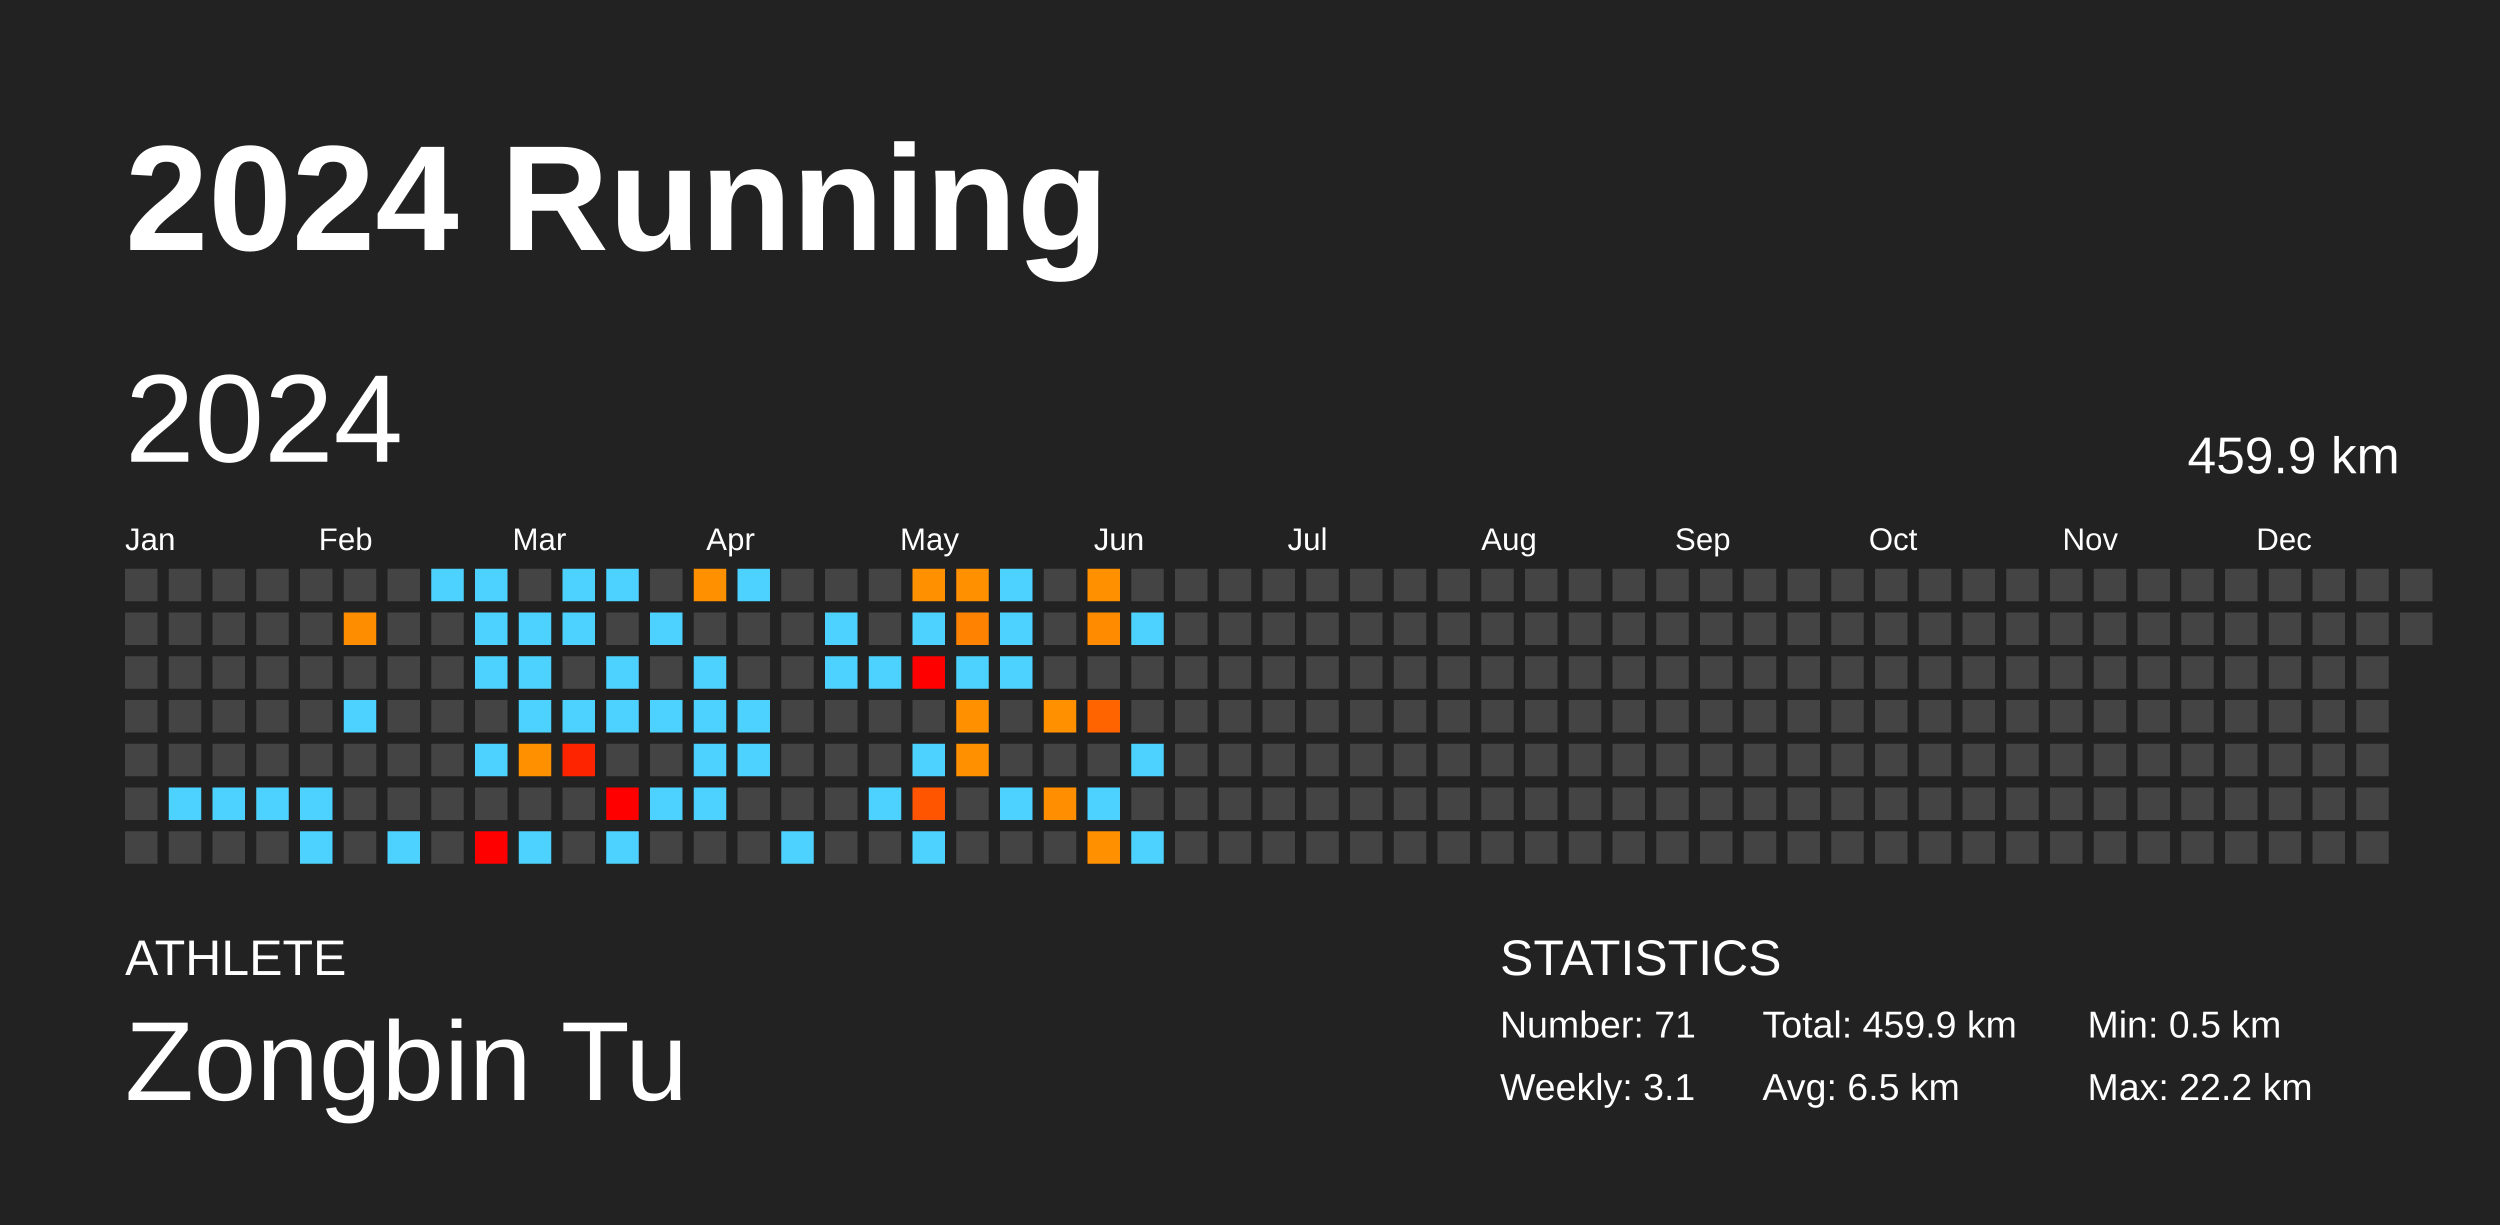
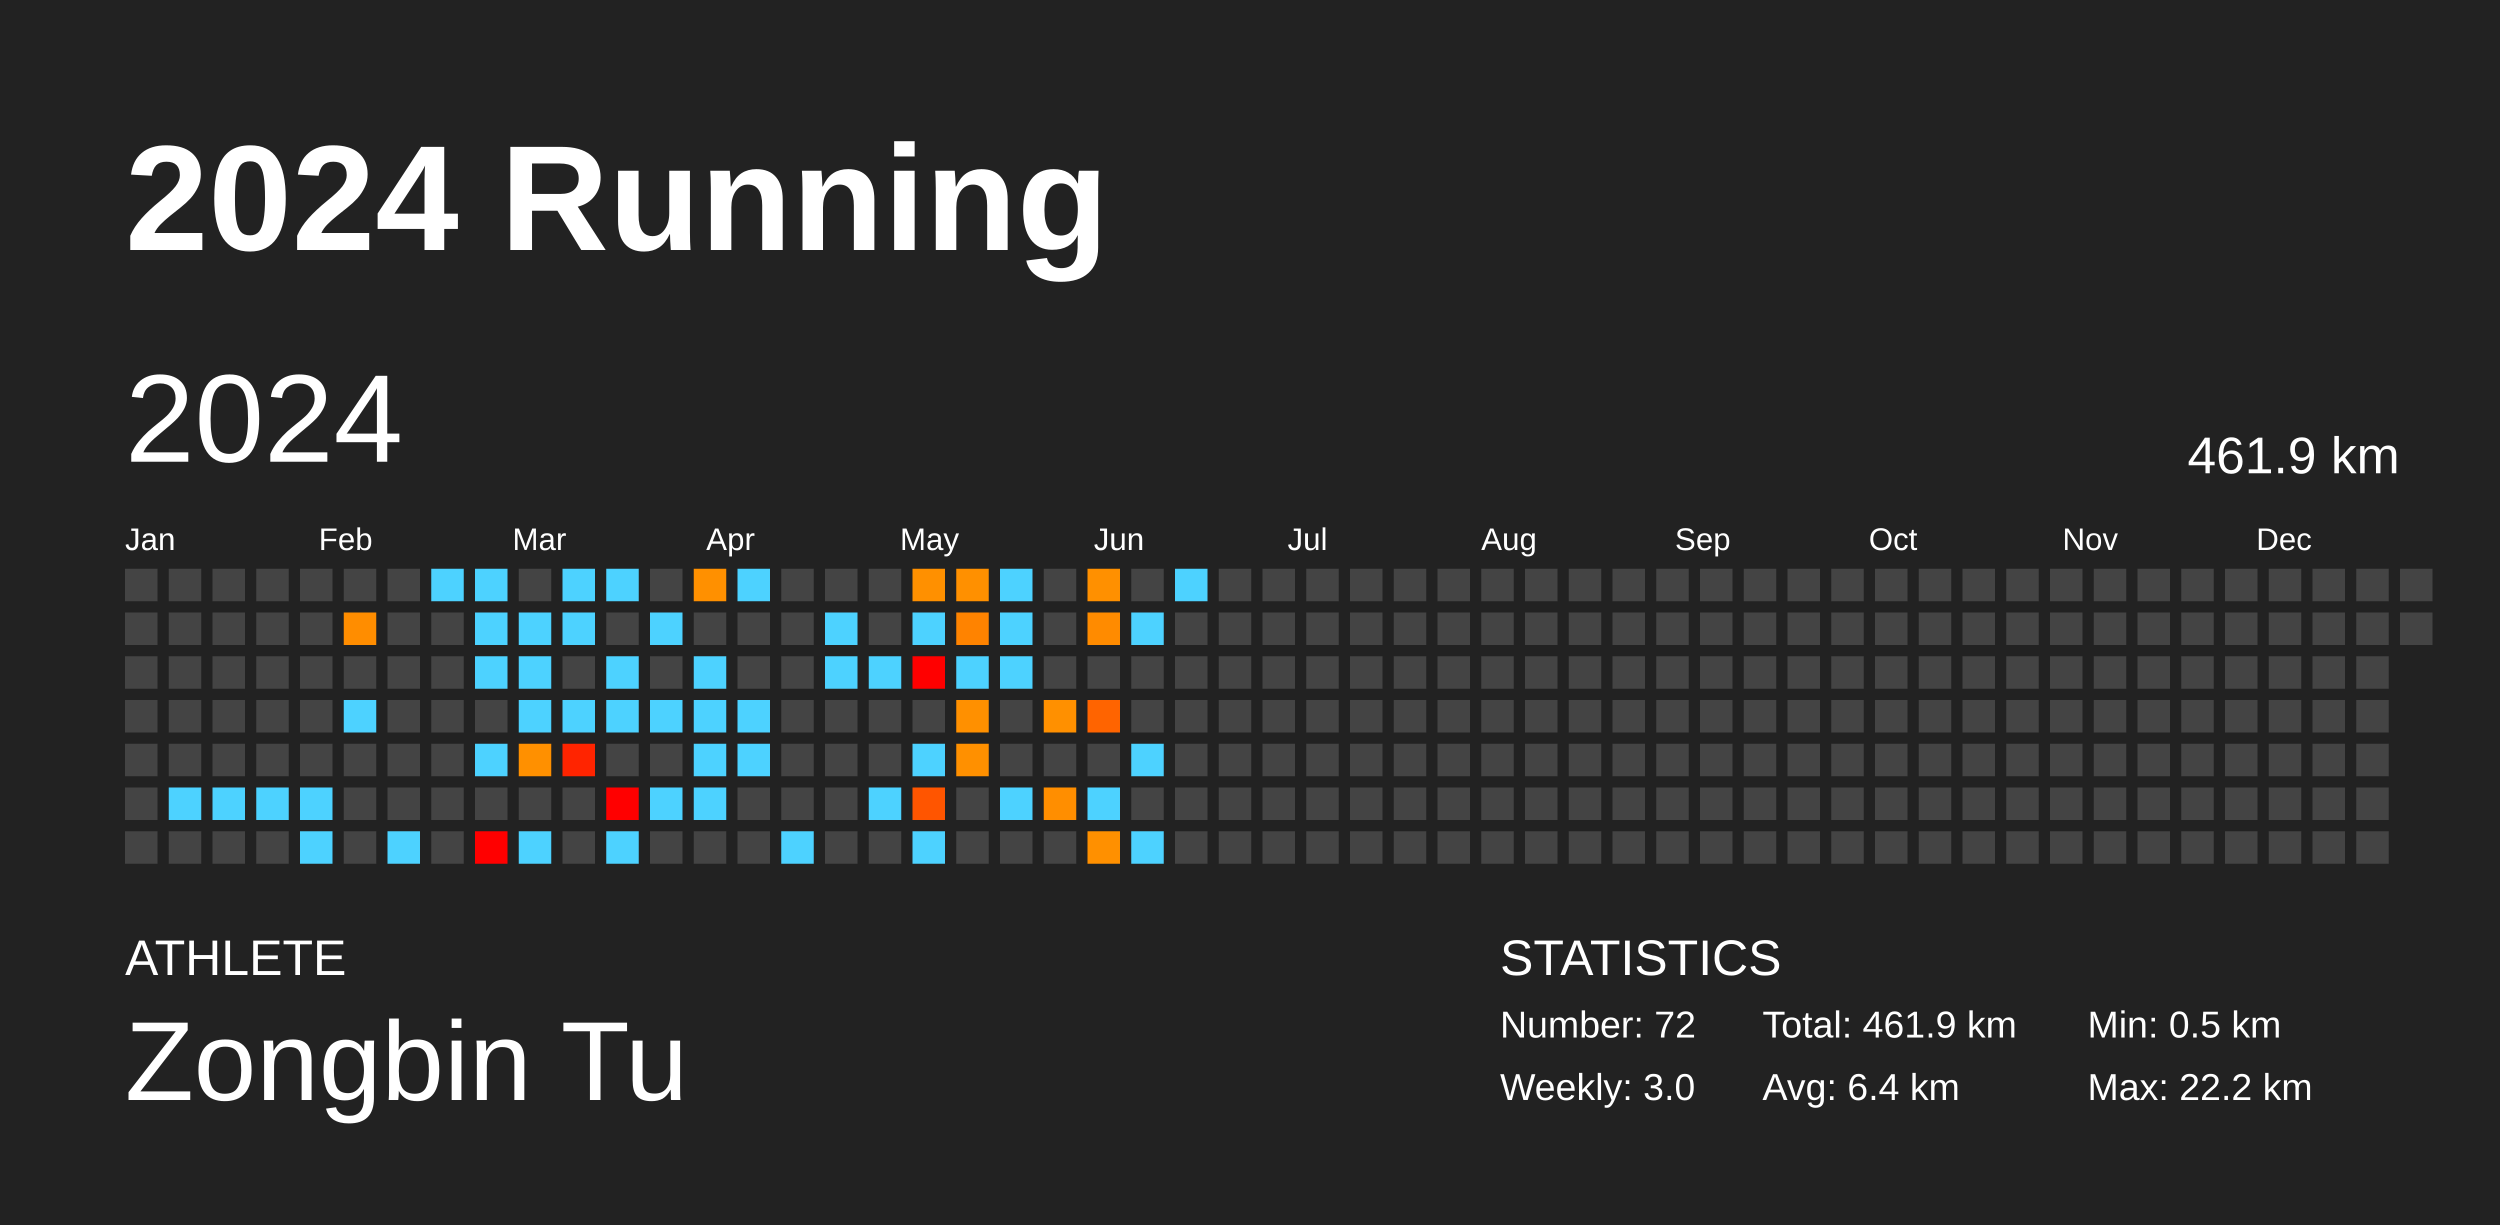
<svg xmlns="http://www.w3.org/2000/svg" baseProfile="full" height="98mm" version="1.1" viewBox="0,0,200,98" width="200mm">
  <defs />
  <rect fill="#222222" height="98" width="200" x="0" y="0" />
  <text fill="#FFFFFF" style="font-size:12px; font-family:Arial; font-weight:bold;" x="10" y="20">2024 Running</text>
  <text fill="#FFFFFF" style="font-size:4px; font-family:Arial" x="10" y="78">ATHLETE</text>
  <text fill="#FFFFFF" style="font-size:9px; font-family:Arial" x="10" y="88">Zongbin Tu</text>
  <text fill="#FFFFFF" style="font-size:4px; font-family:Arial" x="120" y="78">STATISTICS</text>
-   <text fill="#FFFFFF" style="font-size:3px; font-family:Arial" x="120" y="83">Number: 71</text>
-   <text fill="#FFFFFF" style="font-size:3px; font-family:Arial" x="120" y="88">Weekly: 3.1</text>
-   <text fill="#FFFFFF" style="font-size:3px; font-family:Arial" x="141" y="83">Total: 459.9 km</text>
-   <text fill="#FFFFFF" style="font-size:3px; font-family:Arial" x="141" y="88">Avg: 6.5 km</text>
+   <text fill="#FFFFFF" style="font-size:3px; font-family:Arial" x="120" y="83">Number: 72</text>
+   <text fill="#FFFFFF" style="font-size:3px; font-family:Arial" x="120" y="88">Weekly: 3.0</text>
+   <text fill="#FFFFFF" style="font-size:3px; font-family:Arial" x="141" y="83">Total: 461.9 km</text>
+   <text fill="#FFFFFF" style="font-size:3px; font-family:Arial" x="141" y="88">Avg: 6.4 km</text>
  <text fill="#FFFFFF" style="font-size:3px; font-family:Arial" x="167" y="83">Min: 0.5 km</text>
  <text fill="#FFFFFF" style="font-size:3px; font-family:Arial" x="167" y="88">Max: 22.2 km</text>
  <text dominant-baseline="hanging" fill="#FFFFFF" style="font-size:10.0px; font-family:Arial;" x="10" y="30">2024</text>
-   <text dominant-baseline="hanging" fill="#FFFFFF" style="font-size:4.125px; font-family:Arial;" x="175" y="35">459.9 km</text>
+   <text dominant-baseline="hanging" fill="#FFFFFF" style="font-size:4.125px; font-family:Arial;" x="175" y="35">461.9 km</text>
  <text fill="#FFFFFF" style="font-size:2.5px; font-family:Arial" x="10.0" y="44">Jan</text>
  <text fill="#FFFFFF" style="font-size:2.5px; font-family:Arial" x="25.5" y="44">Feb</text>
  <text fill="#FFFFFF" style="font-size:2.5px; font-family:Arial" x="41.0" y="44">Mar</text>
  <text fill="#FFFFFF" style="font-size:2.5px; font-family:Arial" x="56.5" y="44">Apr</text>
  <text fill="#FFFFFF" style="font-size:2.5px; font-family:Arial" x="72.0" y="44">May</text>
  <text fill="#FFFFFF" style="font-size:2.5px; font-family:Arial" x="87.5" y="44">Jun</text>
  <text fill="#FFFFFF" style="font-size:2.5px; font-family:Arial" x="103.0" y="44">Jul</text>
  <text fill="#FFFFFF" style="font-size:2.5px; font-family:Arial" x="118.5" y="44">Aug</text>
  <text fill="#FFFFFF" style="font-size:2.5px; font-family:Arial" x="134.0" y="44">Sep</text>
  <text fill="#FFFFFF" style="font-size:2.5px; font-family:Arial" x="149.5" y="44">Oct</text>
  <text fill="#FFFFFF" style="font-size:2.5px; font-family:Arial" x="165.0" y="44">Nov</text>
  <text fill="#FFFFFF" style="font-size:2.5px; font-family:Arial" x="180.5" y="44">Dec</text>
  <rect fill="#444444" height="2.6" width="2.6" x="10.0" y="45.5" />
  <rect fill="#444444" height="2.6" width="2.6" x="10.0" y="49.0" />
  <rect fill="#444444" height="2.6" width="2.6" x="10.0" y="52.5" />
  <rect fill="#444444" height="2.6" width="2.6" x="10.0" y="56.0" />
  <rect fill="#444444" height="2.6" width="2.6" x="10.0" y="59.5" />
  <rect fill="#444444" height="2.6" width="2.6" x="10.0" y="63.0" />
  <rect fill="#444444" height="2.6" width="2.6" x="10.0" y="66.5" />
  <rect fill="#444444" height="2.6" width="2.6" x="13.5" y="45.5" />
  <rect fill="#444444" height="2.6" width="2.6" x="13.5" y="49.0" />
  <rect fill="#444444" height="2.6" width="2.6" x="13.5" y="52.5" />
  <rect fill="#444444" height="2.6" width="2.6" x="13.5" y="56.0" />
  <rect fill="#444444" height="2.6" width="2.6" x="13.5" y="59.5" />
  <rect fill="#4dd2ff" height="2.6" width="2.6" x="13.5" y="63.0" />
  <rect fill="#444444" height="2.6" width="2.6" x="13.5" y="66.5" />
  <rect fill="#444444" height="2.6" width="2.6" x="17.0" y="45.5" />
  <rect fill="#444444" height="2.6" width="2.6" x="17.0" y="49.0" />
  <rect fill="#444444" height="2.6" width="2.6" x="17.0" y="52.5" />
  <rect fill="#444444" height="2.6" width="2.6" x="17.0" y="56.0" />
  <rect fill="#444444" height="2.6" width="2.6" x="17.0" y="59.5" />
  <rect fill="#4dd2ff" height="2.6" width="2.6" x="17.0" y="63.0" />
  <rect fill="#444444" height="2.6" width="2.6" x="17.0" y="66.5" />
  <rect fill="#444444" height="2.6" width="2.6" x="20.5" y="45.5" />
  <rect fill="#444444" height="2.6" width="2.6" x="20.5" y="49.0" />
  <rect fill="#444444" height="2.6" width="2.6" x="20.5" y="52.5" />
  <rect fill="#444444" height="2.6" width="2.6" x="20.5" y="56.0" />
  <rect fill="#444444" height="2.6" width="2.6" x="20.5" y="59.5" />
  <rect fill="#4dd2ff" height="2.6" width="2.6" x="20.5" y="63.0" />
  <rect fill="#444444" height="2.6" width="2.6" x="20.5" y="66.5" />
  <rect fill="#444444" height="2.6" width="2.6" x="24.0" y="45.5" />
  <rect fill="#444444" height="2.6" width="2.6" x="24.0" y="49.0" />
  <rect fill="#444444" height="2.6" width="2.6" x="24.0" y="52.5" />
  <rect fill="#444444" height="2.6" width="2.6" x="24.0" y="56.0" />
  <rect fill="#444444" height="2.6" width="2.6" x="24.0" y="59.5" />
  <rect fill="#4dd2ff" height="2.6" width="2.6" x="24.0" y="63.0" />
  <rect fill="#4dd2ff" height="2.6" width="2.6" x="24.0" y="66.5" />
  <rect fill="#444444" height="2.6" width="2.6" x="27.5" y="45.5" />
  <rect fill="#ff8d00" height="2.6" width="2.6" x="27.5" y="49.0" />
  <rect fill="#444444" height="2.6" width="2.6" x="27.5" y="52.5" />
  <rect fill="#4dd2ff" height="2.6" width="2.6" x="27.5" y="56.0" />
  <rect fill="#444444" height="2.6" width="2.6" x="27.5" y="59.5" />
  <rect fill="#444444" height="2.6" width="2.6" x="27.5" y="63.0" />
  <rect fill="#444444" height="2.6" width="2.6" x="27.5" y="66.5" />
  <rect fill="#444444" height="2.6" width="2.6" x="31.0" y="45.5" />
  <rect fill="#444444" height="2.6" width="2.6" x="31.0" y="49.0" />
  <rect fill="#444444" height="2.6" width="2.6" x="31.0" y="52.5" />
  <rect fill="#444444" height="2.6" width="2.6" x="31.0" y="56.0" />
  <rect fill="#444444" height="2.6" width="2.6" x="31.0" y="59.5" />
  <rect fill="#444444" height="2.6" width="2.6" x="31.0" y="63.0" />
  <rect fill="#4dd2ff" height="2.6" width="2.6" x="31.0" y="66.5" />
  <rect fill="#4dd2ff" height="2.6" width="2.6" x="34.5" y="45.5" />
  <rect fill="#444444" height="2.6" width="2.6" x="34.5" y="49.0" />
  <rect fill="#444444" height="2.6" width="2.6" x="34.5" y="52.5" />
  <rect fill="#444444" height="2.6" width="2.6" x="34.5" y="56.0" />
  <rect fill="#444444" height="2.6" width="2.6" x="34.5" y="59.5" />
  <rect fill="#444444" height="2.6" width="2.6" x="34.5" y="63.0" />
  <rect fill="#444444" height="2.6" width="2.6" x="34.5" y="66.5" />
  <rect fill="#4dd2ff" height="2.6" width="2.6" x="38.0" y="45.5" />
  <rect fill="#4dd2ff" height="2.6" width="2.6" x="38.0" y="49.0" />
  <rect fill="#4dd2ff" height="2.6" width="2.6" x="38.0" y="52.5" />
  <rect fill="#444444" height="2.6" width="2.6" x="38.0" y="56.0" />
  <rect fill="#4dd2ff" height="2.6" width="2.6" x="38.0" y="59.5" />
  <rect fill="#444444" height="2.6" width="2.6" x="38.0" y="63.0" />
  <rect fill="red" height="2.6" width="2.6" x="38.0" y="66.5" />
  <rect fill="#444444" height="2.6" width="2.6" x="41.5" y="45.5" />
  <rect fill="#4dd2ff" height="2.6" width="2.6" x="41.5" y="49.0" />
  <rect fill="#4dd2ff" height="2.6" width="2.6" x="41.5" y="52.5" />
  <rect fill="#4dd2ff" height="2.6" width="2.6" x="41.5" y="56.0" />
  <rect fill="#ff9000" height="2.6" width="2.6" x="41.5" y="59.5" />
  <rect fill="#444444" height="2.6" width="2.6" x="41.5" y="63.0" />
  <rect fill="#4dd2ff" height="2.6" width="2.6" x="41.5" y="66.5" />
  <rect fill="#4dd2ff" height="2.6" width="2.6" x="45.0" y="45.5" />
  <rect fill="#4dd2ff" height="2.6" width="2.6" x="45.0" y="49.0" />
  <rect fill="#444444" height="2.6" width="2.6" x="45.0" y="52.5" />
  <rect fill="#4dd2ff" height="2.6" width="2.6" x="45.0" y="56.0" />
  <rect fill="#ff2400" height="2.6" width="2.6" x="45.0" y="59.5" />
  <rect fill="#444444" height="2.6" width="2.6" x="45.0" y="63.0" />
  <rect fill="#444444" height="2.6" width="2.6" x="45.0" y="66.5" />
  <rect fill="#4dd2ff" height="2.6" width="2.6" x="48.5" y="45.5" />
  <rect fill="#444444" height="2.6" width="2.6" x="48.5" y="49.0" />
  <rect fill="#4dd2ff" height="2.6" width="2.6" x="48.5" y="52.5" />
  <rect fill="#4dd2ff" height="2.6" width="2.6" x="48.5" y="56.0" />
  <rect fill="#444444" height="2.6" width="2.6" x="48.5" y="59.5" />
  <rect fill="red" height="2.6" width="2.6" x="48.5" y="63.0" />
  <rect fill="#4dd2ff" height="2.6" width="2.6" x="48.5" y="66.5" />
  <rect fill="#444444" height="2.6" width="2.6" x="52.0" y="45.5" />
  <rect fill="#4dd2ff" height="2.6" width="2.6" x="52.0" y="49.0" />
  <rect fill="#444444" height="2.6" width="2.6" x="52.0" y="52.5" />
  <rect fill="#4dd2ff" height="2.6" width="2.6" x="52.0" y="56.0" />
  <rect fill="#444444" height="2.6" width="2.6" x="52.0" y="59.5" />
  <rect fill="#4dd2ff" height="2.6" width="2.6" x="52.0" y="63.0" />
  <rect fill="#444444" height="2.6" width="2.6" x="52.0" y="66.5" />
  <rect fill="#ff9000" height="2.6" width="2.6" x="55.5" y="45.5" />
  <rect fill="#444444" height="2.6" width="2.6" x="55.5" y="49.0" />
  <rect fill="#4dd2ff" height="2.6" width="2.6" x="55.5" y="52.5" />
  <rect fill="#4dd2ff" height="2.6" width="2.6" x="55.5" y="56.0" />
  <rect fill="#4dd2ff" height="2.6" width="2.6" x="55.5" y="59.5" />
  <rect fill="#4dd2ff" height="2.6" width="2.6" x="55.5" y="63.0" />
  <rect fill="#444444" height="2.6" width="2.6" x="55.5" y="66.5" />
  <rect fill="#4dd2ff" height="2.6" width="2.6" x="59.0" y="45.5" />
  <rect fill="#444444" height="2.6" width="2.6" x="59.0" y="49.0" />
  <rect fill="#444444" height="2.6" width="2.6" x="59.0" y="52.5" />
  <rect fill="#4dd2ff" height="2.6" width="2.6" x="59.0" y="56.0" />
  <rect fill="#4dd2ff" height="2.6" width="2.6" x="59.0" y="59.5" />
  <rect fill="#444444" height="2.6" width="2.6" x="59.0" y="63.0" />
  <rect fill="#444444" height="2.6" width="2.6" x="59.0" y="66.5" />
  <rect fill="#444444" height="2.6" width="2.6" x="62.5" y="45.5" />
  <rect fill="#444444" height="2.6" width="2.6" x="62.5" y="49.0" />
  <rect fill="#444444" height="2.6" width="2.6" x="62.5" y="52.5" />
  <rect fill="#444444" height="2.6" width="2.6" x="62.5" y="56.0" />
  <rect fill="#444444" height="2.6" width="2.6" x="62.5" y="59.5" />
  <rect fill="#444444" height="2.6" width="2.6" x="62.5" y="63.0" />
  <rect fill="#4dd2ff" height="2.6" width="2.6" x="62.5" y="66.5" />
  <rect fill="#444444" height="2.6" width="2.6" x="66.0" y="45.5" />
  <rect fill="#4dd2ff" height="2.6" width="2.6" x="66.0" y="49.0" />
  <rect fill="#4dd2ff" height="2.6" width="2.6" x="66.0" y="52.5" />
  <rect fill="#444444" height="2.6" width="2.6" x="66.0" y="56.0" />
  <rect fill="#444444" height="2.6" width="2.6" x="66.0" y="59.5" />
  <rect fill="#444444" height="2.6" width="2.6" x="66.0" y="63.0" />
  <rect fill="#444444" height="2.6" width="2.6" x="66.0" y="66.5" />
  <rect fill="#444444" height="2.6" width="2.6" x="69.5" y="45.5" />
  <rect fill="#444444" height="2.6" width="2.6" x="69.5" y="49.0" />
  <rect fill="#4dd2ff" height="2.6" width="2.6" x="69.5" y="52.5" />
  <rect fill="#444444" height="2.6" width="2.6" x="69.5" y="56.0" />
  <rect fill="#444444" height="2.6" width="2.6" x="69.5" y="59.5" />
  <rect fill="#4dd2ff" height="2.6" width="2.6" x="69.5" y="63.0" />
  <rect fill="#444444" height="2.6" width="2.6" x="69.5" y="66.5" />
  <rect fill="#ff9000" height="2.6" width="2.6" x="73.0" y="45.5" />
  <rect fill="#4dd2ff" height="2.6" width="2.6" x="73.0" y="49.0" />
  <rect fill="red" height="2.6" width="2.6" x="73.0" y="52.5" />
  <rect fill="#444444" height="2.6" width="2.6" x="73.0" y="56.0" />
  <rect fill="#4dd2ff" height="2.6" width="2.6" x="73.0" y="59.5" />
  <rect fill="#ff5500" height="2.6" width="2.6" x="73.0" y="63.0" />
  <rect fill="#4dd2ff" height="2.6" width="2.6" x="73.0" y="66.5" />
  <rect fill="#ff9000" height="2.6" width="2.6" x="76.5" y="45.5" />
  <rect fill="#ff8300" height="2.6" width="2.6" x="76.5" y="49.0" />
  <rect fill="#4dd2ff" height="2.6" width="2.6" x="76.5" y="52.5" />
  <rect fill="#ff9000" height="2.6" width="2.6" x="76.5" y="56.0" />
  <rect fill="#ff9000" height="2.6" width="2.6" x="76.5" y="59.5" />
  <rect fill="#444444" height="2.6" width="2.6" x="76.5" y="63.0" />
  <rect fill="#444444" height="2.6" width="2.6" x="76.5" y="66.5" />
  <rect fill="#4dd2ff" height="2.6" width="2.6" x="80.0" y="45.5" />
  <rect fill="#4dd2ff" height="2.6" width="2.6" x="80.0" y="49.0" />
  <rect fill="#4dd2ff" height="2.6" width="2.6" x="80.0" y="52.5" />
  <rect fill="#444444" height="2.6" width="2.6" x="80.0" y="56.0" />
  <rect fill="#444444" height="2.6" width="2.6" x="80.0" y="59.5" />
  <rect fill="#4dd2ff" height="2.6" width="2.6" x="80.0" y="63.0" />
  <rect fill="#444444" height="2.6" width="2.6" x="80.0" y="66.5" />
  <rect fill="#444444" height="2.6" width="2.6" x="83.5" y="45.5" />
  <rect fill="#444444" height="2.6" width="2.6" x="83.5" y="49.0" />
  <rect fill="#444444" height="2.6" width="2.6" x="83.5" y="52.5" />
  <rect fill="#ff9000" height="2.6" width="2.6" x="83.5" y="56.0" />
  <rect fill="#444444" height="2.6" width="2.6" x="83.5" y="59.5" />
  <rect fill="#ff8e00" height="2.6" width="2.6" x="83.5" y="63.0" />
  <rect fill="#444444" height="2.6" width="2.6" x="83.5" y="66.5" />
  <rect fill="#ff9000" height="2.6" width="2.6" x="87.0" y="45.5" />
  <rect fill="#ff8b00" height="2.6" width="2.6" x="87.0" y="49.0" />
  <rect fill="#444444" height="2.6" width="2.6" x="87.0" y="52.5" />
  <rect fill="#ff6400" height="2.6" width="2.6" x="87.0" y="56.0" />
  <rect fill="#444444" height="2.6" width="2.6" x="87.0" y="59.5" />
  <rect fill="#4dd2ff" height="2.6" width="2.6" x="87.0" y="63.0" />
  <rect fill="#ff9000" height="2.6" width="2.6" x="87.0" y="66.5" />
  <rect fill="#444444" height="2.6" width="2.6" x="90.5" y="45.5" />
  <rect fill="#4dd2ff" height="2.6" width="2.6" x="90.5" y="49.0" />
  <rect fill="#444444" height="2.6" width="2.6" x="90.5" y="52.5" />
  <rect fill="#444444" height="2.6" width="2.6" x="90.5" y="56.0" />
  <rect fill="#4dd2ff" height="2.6" width="2.6" x="90.5" y="59.5" />
  <rect fill="#444444" height="2.6" width="2.6" x="90.5" y="63.0" />
  <rect fill="#4dd2ff" height="2.6" width="2.6" x="90.5" y="66.5" />
-   <rect fill="#444444" height="2.6" width="2.6" x="94.0" y="45.5" />
+   <rect fill="#4dd2ff" height="2.6" width="2.6" x="94.0" y="45.5" />
  <rect fill="#444444" height="2.6" width="2.6" x="94.0" y="49.0" />
  <rect fill="#444444" height="2.6" width="2.6" x="94.0" y="52.5" />
  <rect fill="#444444" height="2.6" width="2.6" x="94.0" y="56.0" />
  <rect fill="#444444" height="2.6" width="2.6" x="94.0" y="59.5" />
  <rect fill="#444444" height="2.6" width="2.6" x="94.0" y="63.0" />
  <rect fill="#444444" height="2.6" width="2.6" x="94.0" y="66.5" />
  <rect fill="#444444" height="2.6" width="2.6" x="97.5" y="45.5" />
  <rect fill="#444444" height="2.6" width="2.6" x="97.5" y="49.0" />
  <rect fill="#444444" height="2.6" width="2.6" x="97.5" y="52.5" />
  <rect fill="#444444" height="2.6" width="2.6" x="97.5" y="56.0" />
  <rect fill="#444444" height="2.6" width="2.6" x="97.5" y="59.5" />
  <rect fill="#444444" height="2.6" width="2.6" x="97.5" y="63.0" />
  <rect fill="#444444" height="2.6" width="2.6" x="97.5" y="66.5" />
  <rect fill="#444444" height="2.6" width="2.6" x="101.0" y="45.5" />
  <rect fill="#444444" height="2.6" width="2.6" x="101.0" y="49.0" />
  <rect fill="#444444" height="2.6" width="2.6" x="101.0" y="52.5" />
  <rect fill="#444444" height="2.6" width="2.6" x="101.0" y="56.0" />
  <rect fill="#444444" height="2.6" width="2.6" x="101.0" y="59.5" />
  <rect fill="#444444" height="2.6" width="2.6" x="101.0" y="63.0" />
  <rect fill="#444444" height="2.6" width="2.6" x="101.0" y="66.5" />
  <rect fill="#444444" height="2.6" width="2.6" x="104.5" y="45.5" />
  <rect fill="#444444" height="2.6" width="2.6" x="104.5" y="49.0" />
  <rect fill="#444444" height="2.6" width="2.6" x="104.5" y="52.5" />
  <rect fill="#444444" height="2.6" width="2.6" x="104.5" y="56.0" />
  <rect fill="#444444" height="2.6" width="2.6" x="104.5" y="59.5" />
  <rect fill="#444444" height="2.6" width="2.6" x="104.5" y="63.0" />
  <rect fill="#444444" height="2.6" width="2.6" x="104.5" y="66.5" />
  <rect fill="#444444" height="2.6" width="2.6" x="108.0" y="45.5" />
  <rect fill="#444444" height="2.6" width="2.6" x="108.0" y="49.0" />
  <rect fill="#444444" height="2.6" width="2.6" x="108.0" y="52.5" />
  <rect fill="#444444" height="2.6" width="2.6" x="108.0" y="56.0" />
  <rect fill="#444444" height="2.6" width="2.6" x="108.0" y="59.5" />
  <rect fill="#444444" height="2.6" width="2.6" x="108.0" y="63.0" />
  <rect fill="#444444" height="2.6" width="2.6" x="108.0" y="66.5" />
  <rect fill="#444444" height="2.6" width="2.6" x="111.5" y="45.5" />
  <rect fill="#444444" height="2.6" width="2.6" x="111.5" y="49.0" />
  <rect fill="#444444" height="2.6" width="2.6" x="111.5" y="52.5" />
  <rect fill="#444444" height="2.6" width="2.6" x="111.5" y="56.0" />
  <rect fill="#444444" height="2.6" width="2.6" x="111.5" y="59.5" />
  <rect fill="#444444" height="2.6" width="2.6" x="111.5" y="63.0" />
  <rect fill="#444444" height="2.6" width="2.6" x="111.5" y="66.5" />
  <rect fill="#444444" height="2.6" width="2.6" x="115.0" y="45.5" />
  <rect fill="#444444" height="2.6" width="2.6" x="115.0" y="49.0" />
  <rect fill="#444444" height="2.6" width="2.6" x="115.0" y="52.5" />
  <rect fill="#444444" height="2.6" width="2.6" x="115.0" y="56.0" />
  <rect fill="#444444" height="2.6" width="2.6" x="115.0" y="59.5" />
  <rect fill="#444444" height="2.6" width="2.6" x="115.0" y="63.0" />
  <rect fill="#444444" height="2.6" width="2.6" x="115.0" y="66.5" />
  <rect fill="#444444" height="2.6" width="2.6" x="118.5" y="45.5" />
  <rect fill="#444444" height="2.6" width="2.6" x="118.5" y="49.0" />
  <rect fill="#444444" height="2.6" width="2.6" x="118.5" y="52.5" />
  <rect fill="#444444" height="2.6" width="2.6" x="118.5" y="56.0" />
  <rect fill="#444444" height="2.6" width="2.6" x="118.5" y="59.5" />
  <rect fill="#444444" height="2.6" width="2.6" x="118.5" y="63.0" />
  <rect fill="#444444" height="2.6" width="2.6" x="118.5" y="66.5" />
  <rect fill="#444444" height="2.6" width="2.6" x="122.0" y="45.5" />
  <rect fill="#444444" height="2.6" width="2.6" x="122.0" y="49.0" />
  <rect fill="#444444" height="2.6" width="2.6" x="122.0" y="52.5" />
  <rect fill="#444444" height="2.6" width="2.6" x="122.0" y="56.0" />
  <rect fill="#444444" height="2.6" width="2.6" x="122.0" y="59.5" />
  <rect fill="#444444" height="2.6" width="2.6" x="122.0" y="63.0" />
  <rect fill="#444444" height="2.6" width="2.6" x="122.0" y="66.5" />
  <rect fill="#444444" height="2.6" width="2.6" x="125.5" y="45.5" />
  <rect fill="#444444" height="2.6" width="2.6" x="125.5" y="49.0" />
  <rect fill="#444444" height="2.6" width="2.6" x="125.5" y="52.5" />
  <rect fill="#444444" height="2.6" width="2.6" x="125.5" y="56.0" />
  <rect fill="#444444" height="2.6" width="2.6" x="125.5" y="59.5" />
  <rect fill="#444444" height="2.6" width="2.6" x="125.5" y="63.0" />
  <rect fill="#444444" height="2.6" width="2.6" x="125.5" y="66.5" />
  <rect fill="#444444" height="2.6" width="2.6" x="129.0" y="45.5" />
  <rect fill="#444444" height="2.6" width="2.6" x="129.0" y="49.0" />
  <rect fill="#444444" height="2.6" width="2.6" x="129.0" y="52.5" />
  <rect fill="#444444" height="2.6" width="2.6" x="129.0" y="56.0" />
  <rect fill="#444444" height="2.6" width="2.6" x="129.0" y="59.5" />
  <rect fill="#444444" height="2.6" width="2.6" x="129.0" y="63.0" />
  <rect fill="#444444" height="2.6" width="2.6" x="129.0" y="66.5" />
  <rect fill="#444444" height="2.6" width="2.6" x="132.5" y="45.5" />
  <rect fill="#444444" height="2.6" width="2.6" x="132.5" y="49.0" />
  <rect fill="#444444" height="2.6" width="2.6" x="132.5" y="52.5" />
  <rect fill="#444444" height="2.6" width="2.6" x="132.5" y="56.0" />
  <rect fill="#444444" height="2.6" width="2.6" x="132.5" y="59.5" />
  <rect fill="#444444" height="2.6" width="2.6" x="132.5" y="63.0" />
  <rect fill="#444444" height="2.6" width="2.6" x="132.5" y="66.5" />
  <rect fill="#444444" height="2.6" width="2.6" x="136.0" y="45.5" />
  <rect fill="#444444" height="2.6" width="2.6" x="136.0" y="49.0" />
  <rect fill="#444444" height="2.6" width="2.6" x="136.0" y="52.5" />
  <rect fill="#444444" height="2.6" width="2.6" x="136.0" y="56.0" />
  <rect fill="#444444" height="2.6" width="2.6" x="136.0" y="59.5" />
  <rect fill="#444444" height="2.6" width="2.6" x="136.0" y="63.0" />
  <rect fill="#444444" height="2.6" width="2.6" x="136.0" y="66.5" />
  <rect fill="#444444" height="2.6" width="2.6" x="139.5" y="45.5" />
  <rect fill="#444444" height="2.6" width="2.6" x="139.5" y="49.0" />
  <rect fill="#444444" height="2.6" width="2.6" x="139.5" y="52.5" />
  <rect fill="#444444" height="2.6" width="2.6" x="139.5" y="56.0" />
  <rect fill="#444444" height="2.6" width="2.6" x="139.5" y="59.5" />
  <rect fill="#444444" height="2.6" width="2.6" x="139.5" y="63.0" />
  <rect fill="#444444" height="2.6" width="2.6" x="139.5" y="66.5" />
  <rect fill="#444444" height="2.6" width="2.6" x="143.0" y="45.5" />
  <rect fill="#444444" height="2.6" width="2.6" x="143.0" y="49.0" />
  <rect fill="#444444" height="2.6" width="2.6" x="143.0" y="52.5" />
  <rect fill="#444444" height="2.6" width="2.6" x="143.0" y="56.0" />
  <rect fill="#444444" height="2.6" width="2.6" x="143.0" y="59.5" />
  <rect fill="#444444" height="2.6" width="2.6" x="143.0" y="63.0" />
  <rect fill="#444444" height="2.6" width="2.6" x="143.0" y="66.5" />
  <rect fill="#444444" height="2.6" width="2.6" x="146.5" y="45.5" />
  <rect fill="#444444" height="2.6" width="2.6" x="146.5" y="49.0" />
  <rect fill="#444444" height="2.6" width="2.6" x="146.5" y="52.5" />
  <rect fill="#444444" height="2.6" width="2.6" x="146.5" y="56.0" />
  <rect fill="#444444" height="2.6" width="2.6" x="146.5" y="59.5" />
  <rect fill="#444444" height="2.6" width="2.6" x="146.5" y="63.0" />
  <rect fill="#444444" height="2.6" width="2.6" x="146.5" y="66.5" />
  <rect fill="#444444" height="2.6" width="2.6" x="150.0" y="45.5" />
  <rect fill="#444444" height="2.6" width="2.6" x="150.0" y="49.0" />
  <rect fill="#444444" height="2.6" width="2.6" x="150.0" y="52.5" />
  <rect fill="#444444" height="2.6" width="2.6" x="150.0" y="56.0" />
  <rect fill="#444444" height="2.6" width="2.6" x="150.0" y="59.5" />
  <rect fill="#444444" height="2.6" width="2.6" x="150.0" y="63.0" />
  <rect fill="#444444" height="2.6" width="2.6" x="150.0" y="66.5" />
  <rect fill="#444444" height="2.6" width="2.6" x="153.5" y="45.5" />
  <rect fill="#444444" height="2.6" width="2.6" x="153.5" y="49.0" />
  <rect fill="#444444" height="2.6" width="2.6" x="153.5" y="52.5" />
  <rect fill="#444444" height="2.6" width="2.6" x="153.5" y="56.0" />
  <rect fill="#444444" height="2.6" width="2.6" x="153.5" y="59.5" />
  <rect fill="#444444" height="2.6" width="2.6" x="153.5" y="63.0" />
  <rect fill="#444444" height="2.6" width="2.6" x="153.5" y="66.5" />
  <rect fill="#444444" height="2.6" width="2.6" x="157.0" y="45.5" />
  <rect fill="#444444" height="2.6" width="2.6" x="157.0" y="49.0" />
  <rect fill="#444444" height="2.6" width="2.6" x="157.0" y="52.5" />
  <rect fill="#444444" height="2.6" width="2.6" x="157.0" y="56.0" />
  <rect fill="#444444" height="2.6" width="2.6" x="157.0" y="59.5" />
  <rect fill="#444444" height="2.6" width="2.6" x="157.0" y="63.0" />
  <rect fill="#444444" height="2.6" width="2.6" x="157.0" y="66.5" />
  <rect fill="#444444" height="2.6" width="2.6" x="160.5" y="45.5" />
  <rect fill="#444444" height="2.6" width="2.6" x="160.5" y="49.0" />
  <rect fill="#444444" height="2.6" width="2.6" x="160.5" y="52.5" />
  <rect fill="#444444" height="2.6" width="2.6" x="160.5" y="56.0" />
  <rect fill="#444444" height="2.6" width="2.6" x="160.5" y="59.5" />
  <rect fill="#444444" height="2.6" width="2.6" x="160.5" y="63.0" />
  <rect fill="#444444" height="2.6" width="2.6" x="160.5" y="66.5" />
  <rect fill="#444444" height="2.6" width="2.6" x="164.0" y="45.5" />
  <rect fill="#444444" height="2.6" width="2.6" x="164.0" y="49.0" />
  <rect fill="#444444" height="2.6" width="2.6" x="164.0" y="52.5" />
  <rect fill="#444444" height="2.6" width="2.6" x="164.0" y="56.0" />
  <rect fill="#444444" height="2.6" width="2.6" x="164.0" y="59.5" />
  <rect fill="#444444" height="2.6" width="2.6" x="164.0" y="63.0" />
  <rect fill="#444444" height="2.6" width="2.6" x="164.0" y="66.5" />
  <rect fill="#444444" height="2.6" width="2.6" x="167.5" y="45.5" />
  <rect fill="#444444" height="2.6" width="2.6" x="167.5" y="49.0" />
  <rect fill="#444444" height="2.6" width="2.6" x="167.5" y="52.5" />
  <rect fill="#444444" height="2.6" width="2.6" x="167.5" y="56.0" />
  <rect fill="#444444" height="2.6" width="2.6" x="167.5" y="59.5" />
  <rect fill="#444444" height="2.6" width="2.6" x="167.5" y="63.0" />
  <rect fill="#444444" height="2.6" width="2.6" x="167.5" y="66.5" />
  <rect fill="#444444" height="2.6" width="2.6" x="171.0" y="45.5" />
  <rect fill="#444444" height="2.6" width="2.6" x="171.0" y="49.0" />
  <rect fill="#444444" height="2.6" width="2.6" x="171.0" y="52.5" />
  <rect fill="#444444" height="2.6" width="2.6" x="171.0" y="56.0" />
  <rect fill="#444444" height="2.6" width="2.6" x="171.0" y="59.5" />
  <rect fill="#444444" height="2.6" width="2.6" x="171.0" y="63.0" />
  <rect fill="#444444" height="2.6" width="2.6" x="171.0" y="66.5" />
  <rect fill="#444444" height="2.6" width="2.6" x="174.5" y="45.5" />
  <rect fill="#444444" height="2.6" width="2.6" x="174.5" y="49.0" />
  <rect fill="#444444" height="2.6" width="2.6" x="174.5" y="52.5" />
  <rect fill="#444444" height="2.6" width="2.6" x="174.5" y="56.0" />
  <rect fill="#444444" height="2.6" width="2.6" x="174.5" y="59.5" />
  <rect fill="#444444" height="2.6" width="2.6" x="174.5" y="63.0" />
  <rect fill="#444444" height="2.6" width="2.6" x="174.5" y="66.5" />
  <rect fill="#444444" height="2.6" width="2.6" x="178.0" y="45.5" />
  <rect fill="#444444" height="2.6" width="2.6" x="178.0" y="49.0" />
  <rect fill="#444444" height="2.6" width="2.6" x="178.0" y="52.5" />
  <rect fill="#444444" height="2.6" width="2.6" x="178.0" y="56.0" />
  <rect fill="#444444" height="2.6" width="2.6" x="178.0" y="59.5" />
  <rect fill="#444444" height="2.6" width="2.6" x="178.0" y="63.0" />
  <rect fill="#444444" height="2.6" width="2.6" x="178.0" y="66.5" />
  <rect fill="#444444" height="2.6" width="2.6" x="181.5" y="45.5" />
  <rect fill="#444444" height="2.6" width="2.6" x="181.5" y="49.0" />
  <rect fill="#444444" height="2.6" width="2.6" x="181.5" y="52.5" />
  <rect fill="#444444" height="2.6" width="2.6" x="181.5" y="56.0" />
  <rect fill="#444444" height="2.6" width="2.6" x="181.5" y="59.5" />
  <rect fill="#444444" height="2.6" width="2.6" x="181.5" y="63.0" />
  <rect fill="#444444" height="2.6" width="2.6" x="181.5" y="66.5" />
  <rect fill="#444444" height="2.6" width="2.6" x="185.0" y="45.5" />
  <rect fill="#444444" height="2.6" width="2.6" x="185.0" y="49.0" />
  <rect fill="#444444" height="2.6" width="2.6" x="185.0" y="52.5" />
  <rect fill="#444444" height="2.6" width="2.6" x="185.0" y="56.0" />
  <rect fill="#444444" height="2.6" width="2.6" x="185.0" y="59.5" />
  <rect fill="#444444" height="2.6" width="2.6" x="185.0" y="63.0" />
  <rect fill="#444444" height="2.6" width="2.6" x="185.0" y="66.5" />
  <rect fill="#444444" height="2.6" width="2.6" x="188.5" y="45.5" />
  <rect fill="#444444" height="2.6" width="2.6" x="188.5" y="49.0" />
  <rect fill="#444444" height="2.6" width="2.6" x="188.5" y="52.5" />
  <rect fill="#444444" height="2.6" width="2.6" x="188.5" y="56.0" />
  <rect fill="#444444" height="2.6" width="2.6" x="188.5" y="59.5" />
  <rect fill="#444444" height="2.6" width="2.6" x="188.5" y="63.0" />
  <rect fill="#444444" height="2.6" width="2.6" x="188.5" y="66.5" />
  <rect fill="#444444" height="2.6" width="2.6" x="192.0" y="45.5" />
  <rect fill="#444444" height="2.6" width="2.6" x="192.0" y="49.0" />
</svg>
